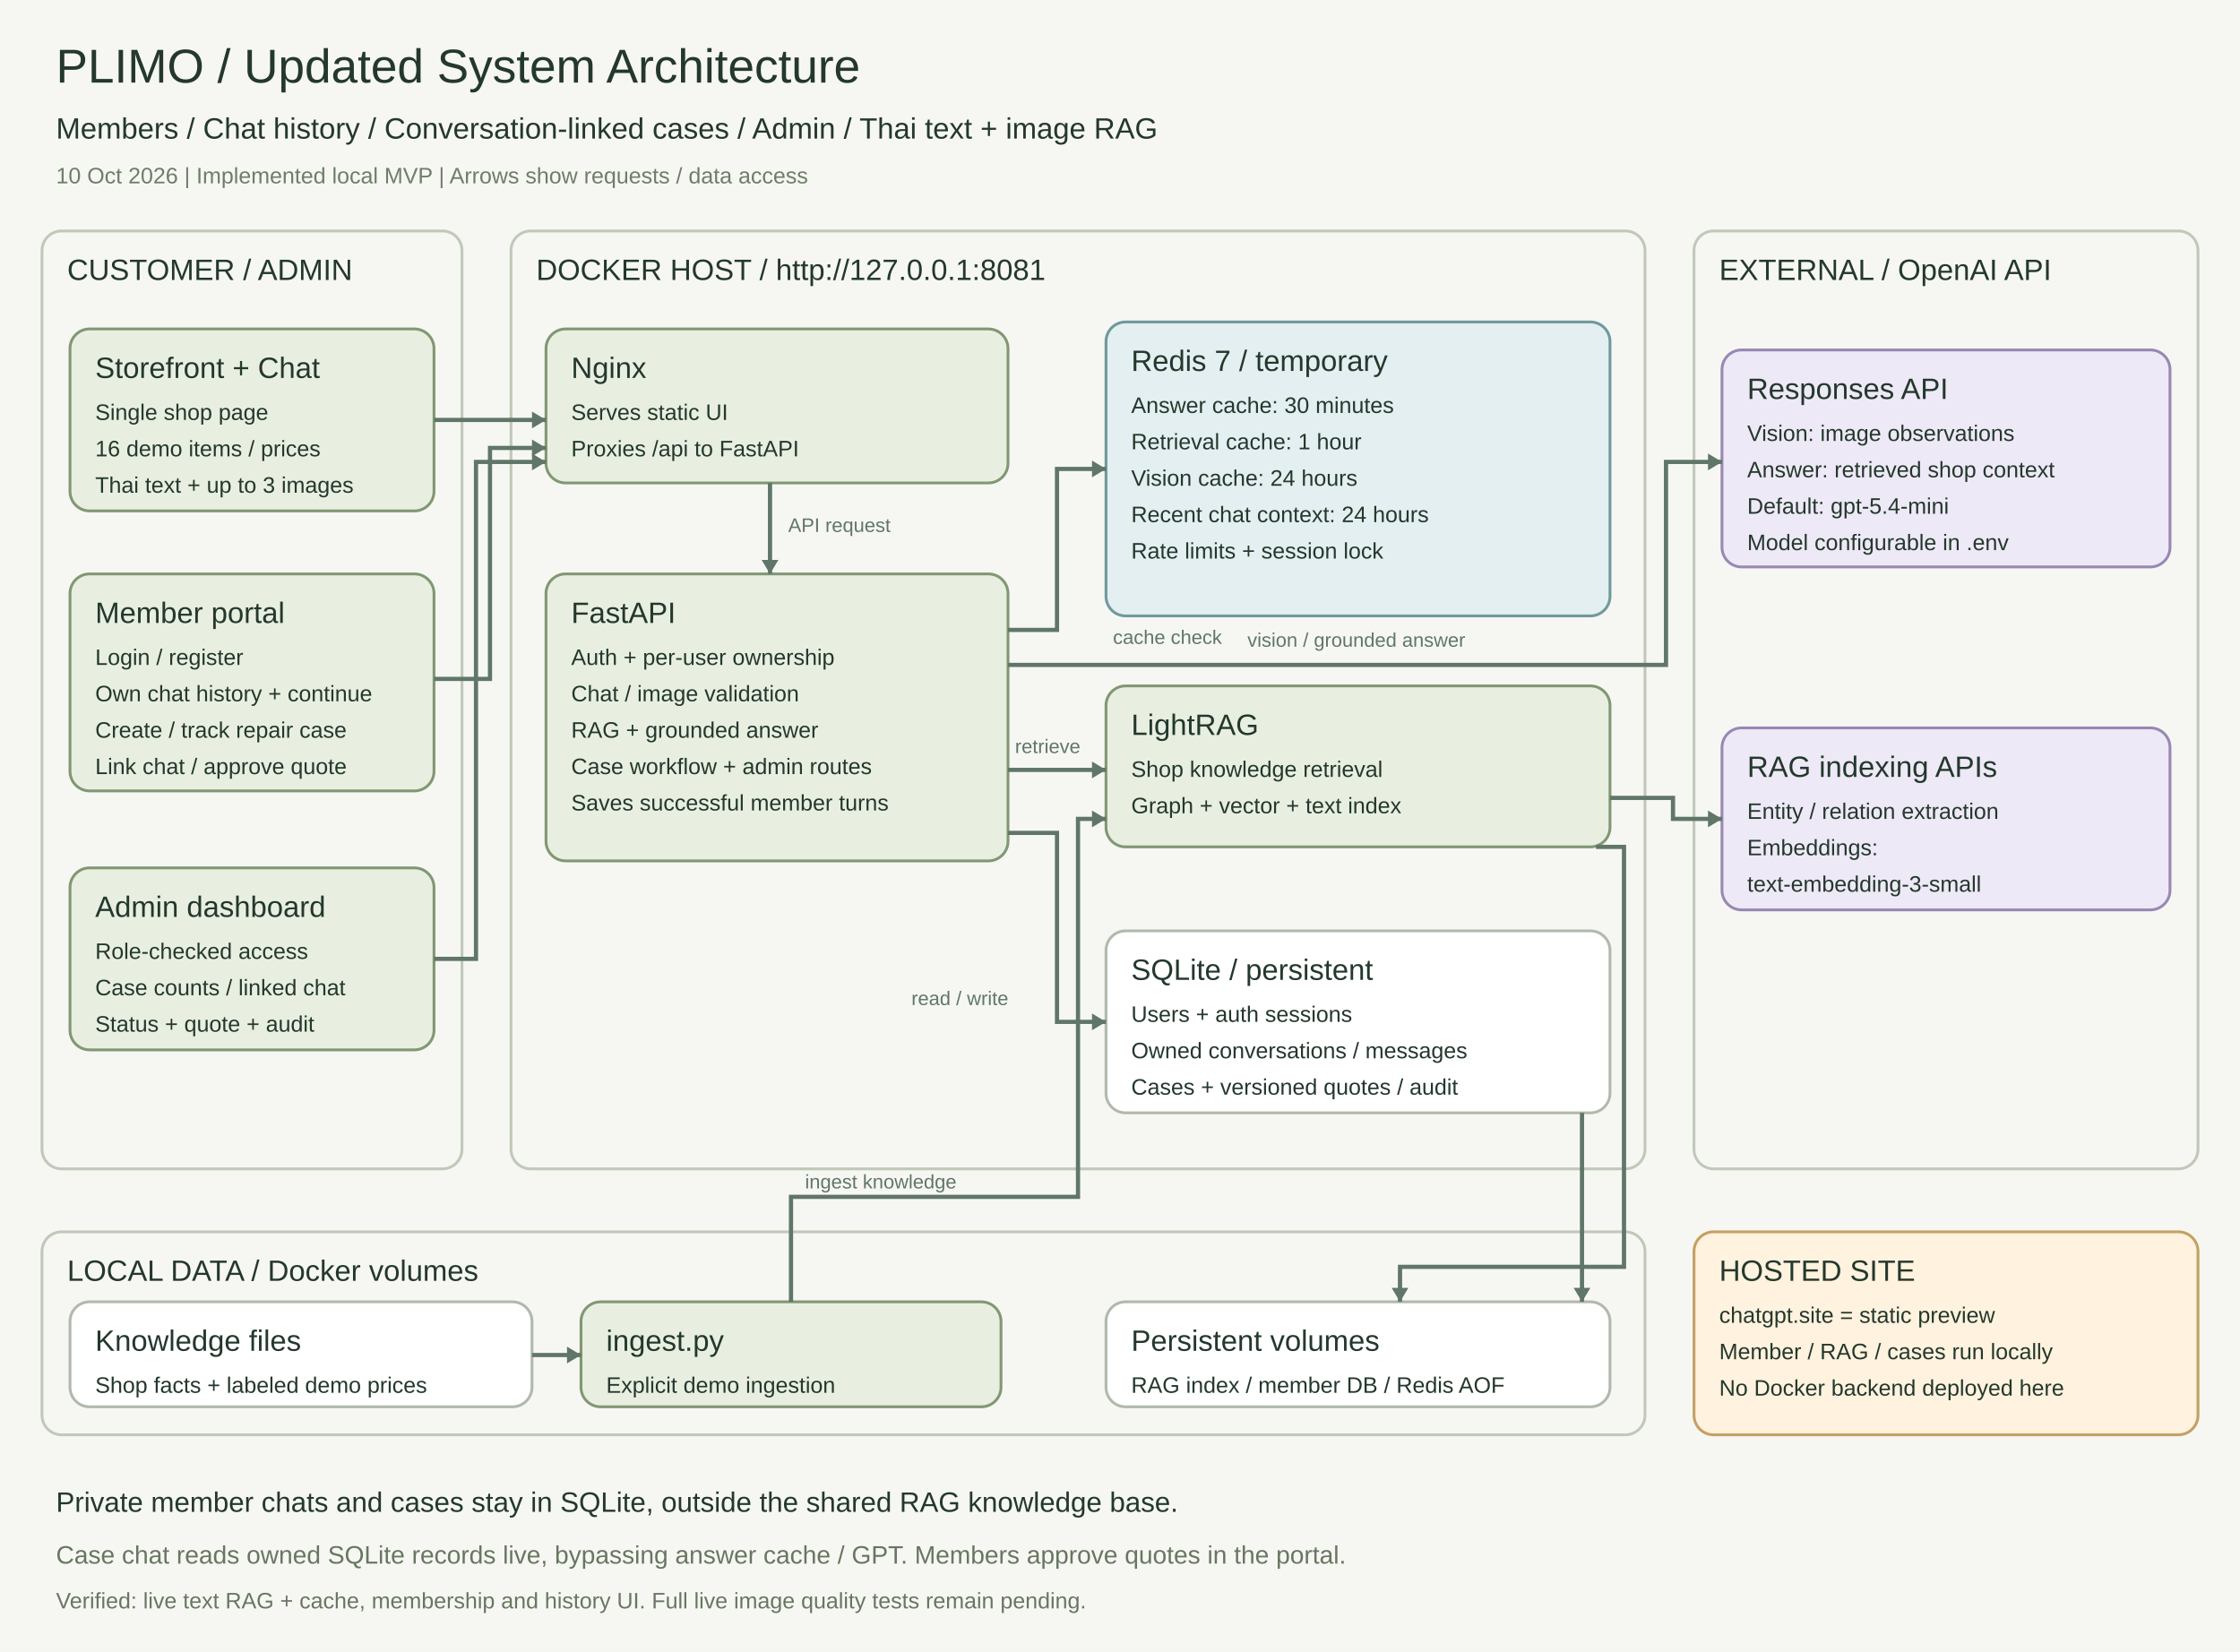
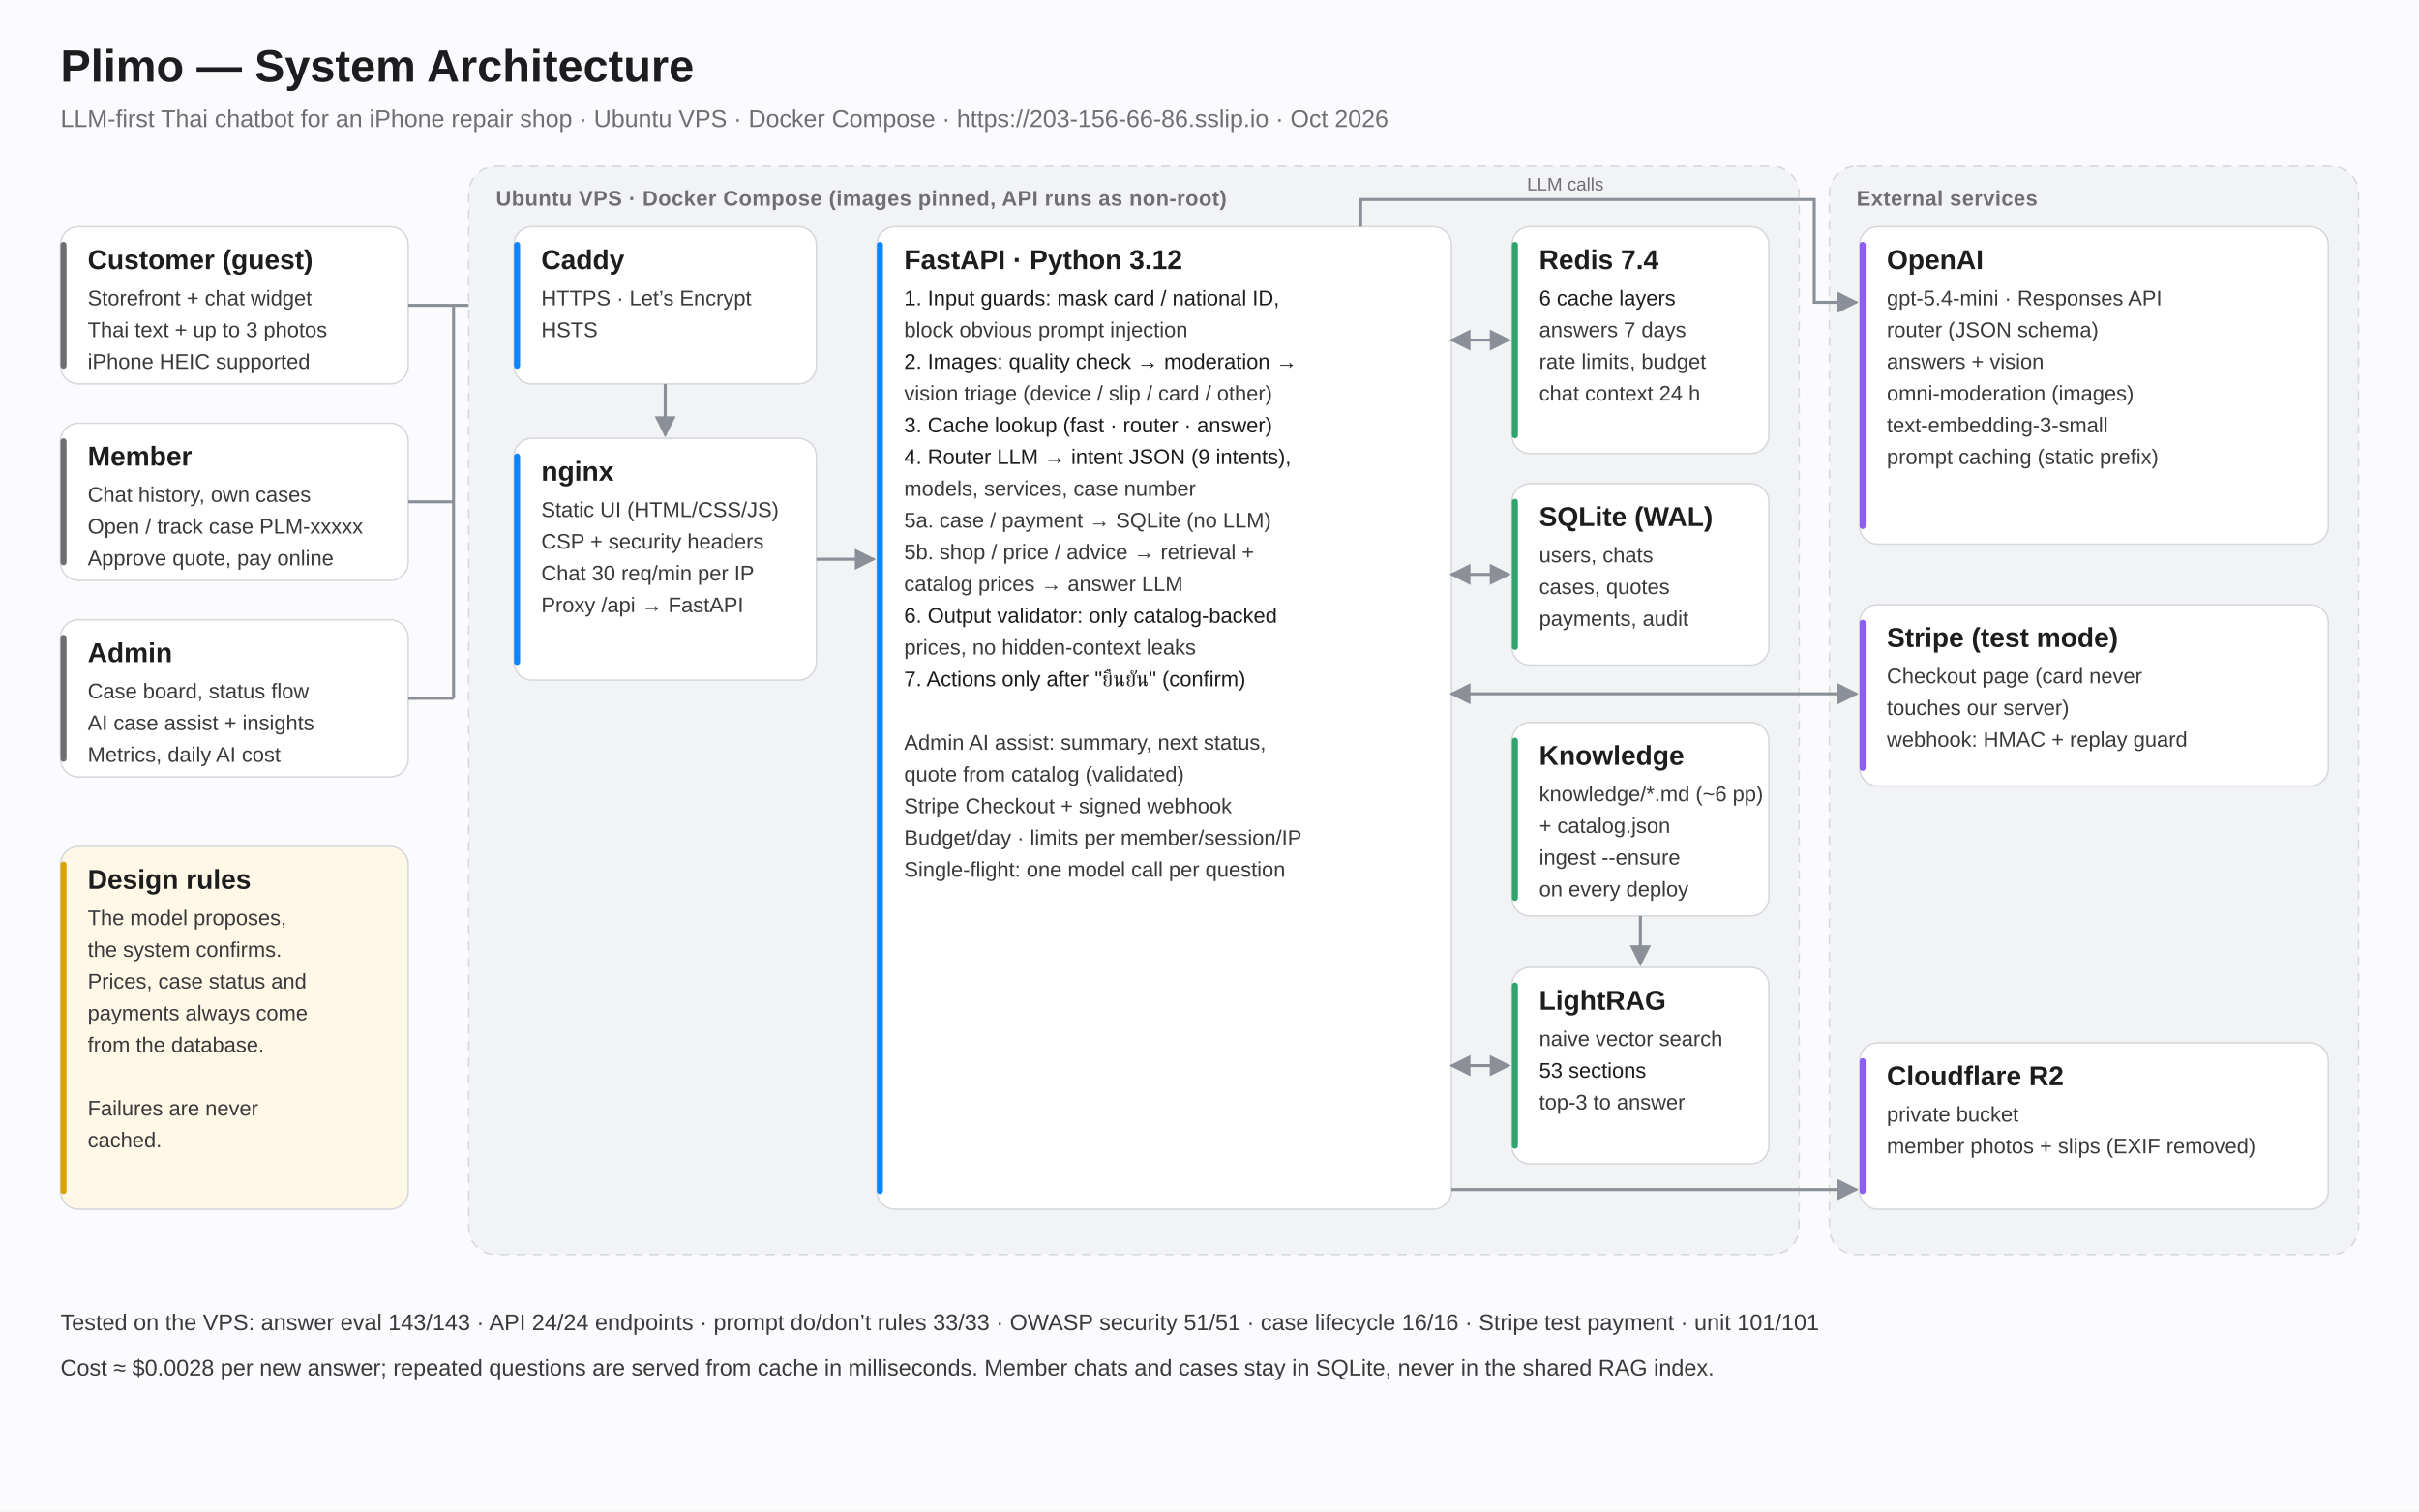
- <svg xmlns="http://www.w3.org/2000/svg" width="1600" height="1180" viewBox="0 0 1600 1180">
-   <rect width="1600" height="1180" fill="#f6f7f3" />
-   <text x="40" y="59" font-family="Thonburi,Arial,sans-serif" font-size="34" fill="#24382d">PLIMO / Updated System Architecture</text>
-   <text x="40" y="99" font-family="Thonburi,Arial,sans-serif" font-size="21" fill="#24382d">Members / Chat history / Conversation-linked cases / Admin / Thai text + image RAG</text>
-   <text x="40" y="131" font-family="Thonburi,Arial,sans-serif" font-size="16" fill="#6e7d68">10 Oct 2026   |   Implemented local MVP   |   Arrows show requests / data access</text>
-   <rect x="30" y="165" width="300" height="670" rx="14" fill="#f6f7f3" stroke="#c0c8ba" stroke-width="2" />
-   <text x="48" y="200" font-family="Thonburi,Arial,sans-serif" font-size="21" fill="#24382d">CUSTOMER / ADMIN</text>
-   <rect x="50" y="235" width="260" height="130" rx="14" fill="#e8efe1" stroke="#829773" stroke-width="2" />
-   <text x="68" y="270" font-family="Thonburi,Arial,sans-serif" font-size="21" fill="#24382d">Storefront + Chat</text>
-   <text x="68" y="300" font-family="Thonburi,Arial,sans-serif" font-size="16" fill="#24382d">Single shop page</text>
-   <text x="68" y="326" font-family="Thonburi,Arial,sans-serif" font-size="16" fill="#24382d">16 demo items / prices</text>
-   <text x="68" y="352" font-family="Thonburi,Arial,sans-serif" font-size="16" fill="#24382d">Thai text + up to 3 images</text>
-   <rect x="50" y="410" width="260" height="155" rx="14" fill="#e8efe1" stroke="#829773" stroke-width="2" />
-   <text x="68" y="445" font-family="Thonburi,Arial,sans-serif" font-size="21" fill="#24382d">Member portal</text>
-   <text x="68" y="475" font-family="Thonburi,Arial,sans-serif" font-size="16" fill="#24382d">Login / register</text>
-   <text x="68" y="501" font-family="Thonburi,Arial,sans-serif" font-size="16" fill="#24382d">Own chat history + continue</text>
-   <text x="68" y="527" font-family="Thonburi,Arial,sans-serif" font-size="16" fill="#24382d">Create / track repair case</text>
-   <text x="68" y="553" font-family="Thonburi,Arial,sans-serif" font-size="16" fill="#24382d">Link chat / approve quote</text>
-   <rect x="50" y="620" width="260" height="130" rx="14" fill="#e8efe1" stroke="#829773" stroke-width="2" />
-   <text x="68" y="655" font-family="Thonburi,Arial,sans-serif" font-size="21" fill="#24382d">Admin dashboard</text>
-   <text x="68" y="685" font-family="Thonburi,Arial,sans-serif" font-size="16" fill="#24382d">Role-checked access</text>
-   <text x="68" y="711" font-family="Thonburi,Arial,sans-serif" font-size="16" fill="#24382d">Case counts / linked chat</text>
-   <text x="68" y="737" font-family="Thonburi,Arial,sans-serif" font-size="16" fill="#24382d">Status + quote + audit</text>
-   <rect x="365" y="165" width="810" height="670" rx="14" fill="#f6f7f3" stroke="#c0c8ba" stroke-width="2" />
-   <text x="383" y="200" font-family="Thonburi,Arial,sans-serif" font-size="21" fill="#24382d">DOCKER HOST / http://127.0.0.1:8081</text>
-   <rect x="390" y="235" width="330" height="110" rx="14" fill="#e8efe1" stroke="#829773" stroke-width="2" />
-   <text x="408" y="270" font-family="Thonburi,Arial,sans-serif" font-size="21" fill="#24382d">Nginx</text>
-   <text x="408" y="300" font-family="Thonburi,Arial,sans-serif" font-size="16" fill="#24382d">Serves static UI</text>
-   <text x="408" y="326" font-family="Thonburi,Arial,sans-serif" font-size="16" fill="#24382d">Proxies /api to FastAPI</text>
-   <rect x="390" y="410" width="330" height="205" rx="14" fill="#e8efe1" stroke="#829773" stroke-width="2" />
-   <text x="408" y="445" font-family="Thonburi,Arial,sans-serif" font-size="21" fill="#24382d">FastAPI</text>
-   <text x="408" y="475" font-family="Thonburi,Arial,sans-serif" font-size="16" fill="#24382d">Auth + per-user ownership</text>
-   <text x="408" y="501" font-family="Thonburi,Arial,sans-serif" font-size="16" fill="#24382d">Chat / image validation</text>
-   <text x="408" y="527" font-family="Thonburi,Arial,sans-serif" font-size="16" fill="#24382d">RAG + grounded answer</text>
-   <text x="408" y="553" font-family="Thonburi,Arial,sans-serif" font-size="16" fill="#24382d">Case workflow + admin routes</text>
-   <text x="408" y="579" font-family="Thonburi,Arial,sans-serif" font-size="16" fill="#24382d">Saves successful member turns</text>
-   <rect x="790" y="230" width="360" height="210" rx="14" fill="#e3eff0" stroke="#70999d" stroke-width="2" />
-   <text x="808" y="265" font-family="Thonburi,Arial,sans-serif" font-size="21" fill="#24382d">Redis 7 / temporary</text>
-   <text x="808" y="295" font-family="Thonburi,Arial,sans-serif" font-size="16" fill="#24382d">Answer cache: 30 minutes</text>
-   <text x="808" y="321" font-family="Thonburi,Arial,sans-serif" font-size="16" fill="#24382d">Retrieval cache: 1 hour</text>
-   <text x="808" y="347" font-family="Thonburi,Arial,sans-serif" font-size="16" fill="#24382d">Vision cache: 24 hours</text>
-   <text x="808" y="373" font-family="Thonburi,Arial,sans-serif" font-size="16" fill="#24382d">Recent chat context: 24 hours</text>
-   <text x="808" y="399" font-family="Thonburi,Arial,sans-serif" font-size="16" fill="#24382d">Rate limits + session lock</text>
-   <rect x="790" y="490" width="360" height="115" rx="14" fill="#e8efe1" stroke="#829773" stroke-width="2" />
-   <text x="808" y="525" font-family="Thonburi,Arial,sans-serif" font-size="21" fill="#24382d">LightRAG</text>
-   <text x="808" y="555" font-family="Thonburi,Arial,sans-serif" font-size="16" fill="#24382d">Shop knowledge retrieval</text>
-   <text x="808" y="581" font-family="Thonburi,Arial,sans-serif" font-size="16" fill="#24382d">Graph + vector + text index</text>
-   <rect x="790" y="665" width="360" height="130" rx="14" fill="#fff" stroke="#b1b9ac" stroke-width="2" />
-   <text x="808" y="700" font-family="Thonburi,Arial,sans-serif" font-size="21" fill="#24382d">SQLite / persistent</text>
-   <text x="808" y="730" font-family="Thonburi,Arial,sans-serif" font-size="16" fill="#24382d">Users + auth sessions</text>
-   <text x="808" y="756" font-family="Thonburi,Arial,sans-serif" font-size="16" fill="#24382d">Owned conversations / messages</text>
-   <text x="808" y="782" font-family="Thonburi,Arial,sans-serif" font-size="16" fill="#24382d">Cases + versioned quotes / audit</text>
-   <rect x="1210" y="165" width="360" height="670" rx="14" fill="#f6f7f3" stroke="#c0c8ba" stroke-width="2" />
-   <text x="1228" y="200" font-family="Thonburi,Arial,sans-serif" font-size="21" fill="#24382d">EXTERNAL / OpenAI API</text>
-   <rect x="1230" y="250" width="320" height="155" rx="14" fill="#eee9f6" stroke="#9888b3" stroke-width="2" />
-   <text x="1248" y="285" font-family="Thonburi,Arial,sans-serif" font-size="21" fill="#24382d">Responses API</text>
-   <text x="1248" y="315" font-family="Thonburi,Arial,sans-serif" font-size="16" fill="#24382d">Vision: image observations</text>
-   <text x="1248" y="341" font-family="Thonburi,Arial,sans-serif" font-size="16" fill="#24382d">Answer: retrieved shop context</text>
-   <text x="1248" y="367" font-family="Thonburi,Arial,sans-serif" font-size="16" fill="#24382d">Default: gpt-5.4-mini</text>
-   <text x="1248" y="393" font-family="Thonburi,Arial,sans-serif" font-size="16" fill="#24382d">Model configurable in .env</text>
-   <rect x="1230" y="520" width="320" height="130" rx="14" fill="#eee9f6" stroke="#9888b3" stroke-width="2" />
-   <text x="1248" y="555" font-family="Thonburi,Arial,sans-serif" font-size="21" fill="#24382d">RAG indexing APIs</text>
-   <text x="1248" y="585" font-family="Thonburi,Arial,sans-serif" font-size="16" fill="#24382d">Entity / relation extraction</text>
-   <text x="1248" y="611" font-family="Thonburi,Arial,sans-serif" font-size="16" fill="#24382d">Embeddings:</text>
-   <text x="1248" y="637" font-family="Thonburi,Arial,sans-serif" font-size="16" fill="#24382d">text-embedding-3-small</text>
-   <polyline points="310,300 390,300" fill="none" stroke="#607669" stroke-width="3" />
-   <polygon points="390,300 380,294 380,306" fill="#607669" />
-   <polyline points="310,485 350,485 350,320 390,320" fill="none" stroke="#607669" stroke-width="3" />
-   <polygon points="390,320 380,314 380,326" fill="#607669" />
-   <polyline points="310,685 340,685 340,330 390,330" fill="none" stroke="#607669" stroke-width="3" />
-   <polygon points="390,330 380,324 380,336" fill="#607669" />
-   <polyline points="550,345 550,410" fill="none" stroke="#607669" stroke-width="3" />
-   <polygon points="550,410 544,400 556,400" fill="#607669" />
-   <text x="563" y="380" font-family="Thonburi,Arial,sans-serif" font-size="14" fill="#607669">API request</text>
-   <polyline points="720,450 755,450 755,335 790,335" fill="none" stroke="#607669" stroke-width="3" />
-   <polygon points="790,335 780,329 780,341" fill="#607669" />
-   <text x="795" y="460" font-family="Thonburi,Arial,sans-serif" font-size="14" fill="#607669">cache check</text>
-   <polyline points="720,550 790,550" fill="none" stroke="#607669" stroke-width="3" />
-   <polygon points="790,550 780,544 780,556" fill="#607669" />
-   <text x="725" y="538" font-family="Thonburi,Arial,sans-serif" font-size="14" fill="#607669">retrieve</text>
-   <polyline points="720,595 755,595 755,730 790,730" fill="none" stroke="#607669" stroke-width="3" />
-   <polygon points="790,730 780,724 780,736" fill="#607669" />
-   <text x="651" y="718" font-family="Thonburi,Arial,sans-serif" font-size="14" fill="#607669">read / write</text>
-   <polyline points="720,475 770,475 1190,475 1190,330 1230,330" fill="none" stroke="#607669" stroke-width="3" />
-   <polygon points="1230,330 1220,324 1220,336" fill="#607669" />
-   <text x="891" y="462" font-family="Thonburi,Arial,sans-serif" font-size="14" fill="#607669">vision / grounded answer</text>
-   <rect x="30" y="880" width="1145" height="145" rx="14" fill="#f6f7f3" stroke="#c0c8ba" stroke-width="2" />
-   <text x="48" y="915" font-family="Thonburi,Arial,sans-serif" font-size="21" fill="#24382d">LOCAL DATA / Docker volumes</text>
-   <rect x="50" y="930" width="330" height="75" rx="14" fill="#fff" stroke="#b1b9ac" stroke-width="2" />
-   <text x="68" y="965" font-family="Thonburi,Arial,sans-serif" font-size="21" fill="#24382d">Knowledge files</text>
-   <text x="68" y="995" font-family="Thonburi,Arial,sans-serif" font-size="16" fill="#24382d">Shop facts + labeled demo prices</text>
-   <rect x="415" y="930" width="300" height="75" rx="14" fill="#e8efe1" stroke="#829773" stroke-width="2" />
-   <text x="433" y="965" font-family="Thonburi,Arial,sans-serif" font-size="21" fill="#24382d">ingest.py</text>
-   <text x="433" y="995" font-family="Thonburi,Arial,sans-serif" font-size="16" fill="#24382d">Explicit demo ingestion</text>
-   <rect x="790" y="930" width="360" height="75" rx="14" fill="#fff" stroke="#b1b9ac" stroke-width="2" />
-   <text x="808" y="965" font-family="Thonburi,Arial,sans-serif" font-size="21" fill="#24382d">Persistent volumes</text>
-   <text x="808" y="995" font-family="Thonburi,Arial,sans-serif" font-size="16" fill="#24382d">RAG index / member DB / Redis AOF</text>
-   <polyline points="380,968 415,968" fill="none" stroke="#607669" stroke-width="3" />
-   <polygon points="415,968 405,962 405,974" fill="#607669" />
-   <polyline points="565,930 565,855 770,855 770,585 790,585" fill="none" stroke="#607669" stroke-width="3" />
-   <polygon points="790,585 780,579 780,591" fill="#607669" />
-   <text x="575" y="849" font-family="Thonburi,Arial,sans-serif" font-size="14" fill="#607669">ingest knowledge</text>
-   <polyline points="1130,795 1130,930" fill="none" stroke="#607669" stroke-width="3" />
-   <polygon points="1130,930 1124,920 1136,920" fill="#607669" />
-   <polyline points="1140,605 1160,605 1160,905 1000,905 1000,930" fill="none" stroke="#607669" stroke-width="3" />
-   <polygon points="1000,930 994,920 1006,920" fill="#607669" />
-   <polyline points="1150,570 1195,570 1195,585 1230,585" fill="none" stroke="#607669" stroke-width="3" />
-   <polygon points="1230,585 1220,579 1220,591" fill="#607669" />
-   <rect x="1210" y="880" width="360" height="145" rx="14" fill="#fff2de" stroke="#c4a063" stroke-width="2" />
-   <text x="1228" y="915" font-family="Thonburi,Arial,sans-serif" font-size="21" fill="#24382d">HOSTED SITE</text>
-   <text x="1228" y="945" font-family="Thonburi,Arial,sans-serif" font-size="16" fill="#24382d">chatgpt.site = static preview</text>
-   <text x="1228" y="971" font-family="Thonburi,Arial,sans-serif" font-size="16" fill="#24382d">Member / RAG / cases run locally</text>
-   <text x="1228" y="997" font-family="Thonburi,Arial,sans-serif" font-size="16" fill="#24382d">No Docker backend deployed here</text>
-   <text x="40" y="1080" font-family="Thonburi,Arial,sans-serif" font-size="20" fill="#24382d">Private member chats and cases stay in SQLite, outside the shared RAG knowledge base.</text>
-   <text x="40" y="1117" font-family="Thonburi,Arial,sans-serif" font-size="18" fill="#687661">Case chat reads owned SQLite records live, bypassing answer cache / GPT. Members approve quotes in the portal.</text>
-   <text x="40" y="1149" font-family="Thonburi,Arial,sans-serif" font-size="16" fill="#687661">Verified: live text RAG + cache, membership and history UI. Full live image quality tests remain pending.</text>
+ <svg xmlns="http://www.w3.org/2000/svg" width="1600" height="1000" viewBox="0 0 1600 1000">
+   <style>
+ text{font-family:-apple-system,"SF Pro Text","Helvetica Neue","Thonburi",Arial,sans-serif;fill:#1d1d1f}
+ .h1{font-size:30px;font-weight:700}.sub{font-size:16px;fill:#6e6e73}
+ .group{font-size:14px;font-weight:600;fill:#6e6e73;letter-spacing:.02em}
+ .title{font-size:18px;font-weight:700}.line{font-size:14px;fill:#3a3a3c}.step{font-size:14px;fill:#1d1d1f}
+ .label{font-size:12px;fill:#6e6e73}.foot{font-size:15px;fill:#3a3a3c}
+ </style>
+   <defs>
+     <marker id="a" viewBox="0 0 10 10" refX="9" refY="5" markerWidth="7" markerHeight="7" orient="auto-start-reverse">
+       <path d="M0,0L10,5L0,10z" fill="#8a8f98" />
+     </marker>
+   </defs>
+   <rect width="1600" height="1000" fill="#fbfbfd" />
+   <text x="40" y="54" class="h1">Plimo — System Architecture</text>
+   <text x="40" y="84" class="sub">LLM-first Thai chatbot for an iPhone repair shop · Ubuntu VPS · Docker Compose · https://203-156-66-86.sslip.io · Oct 2026</text>
+   <rect x="40" y="150" width="230" height="104" rx="12" fill="#ffffff" stroke="#d6d8dc" />
+   <rect x="40" y="160" width="4" height="84" rx="2" fill="#6e6e73" />
+   <text x="58" y="178" class="title">Customer (guest)</text>
+   <text x="58" y="202" class="line">Storefront + chat widget</text>
+   <text x="58" y="223" class="line">Thai text + up to 3 photos</text>
+   <text x="58" y="244" class="line">iPhone HEIC supported</text>
+   <rect x="40" y="280" width="230" height="104" rx="12" fill="#ffffff" stroke="#d6d8dc" />
+   <rect x="40" y="290" width="4" height="84" rx="2" fill="#6e6e73" />
+   <text x="58" y="308" class="title">Member</text>
+   <text x="58" y="332" class="line">Chat history, own cases</text>
+   <text x="58" y="353" class="line">Open / track case PLM-xxxxx</text>
+   <text x="58" y="374" class="line">Approve quote, pay online</text>
+   <rect x="40" y="410" width="230" height="104" rx="12" fill="#ffffff" stroke="#d6d8dc" />
+   <rect x="40" y="420" width="4" height="84" rx="2" fill="#6e6e73" />
+   <text x="58" y="438" class="title">Admin</text>
+   <text x="58" y="462" class="line">Case board, status flow</text>
+   <text x="58" y="483" class="line">AI case assist + insights</text>
+   <text x="58" y="504" class="line">Metrics, daily AI cost</text>
+   <line x1="270" y1="202" x2="300" y2="202" stroke="#8a8f98" stroke-width="2" />
+   <line x1="270" y1="332" x2="300" y2="332" stroke="#8a8f98" stroke-width="2" />
+   <line x1="270" y1="462" x2="300" y2="462" stroke="#8a8f98" stroke-width="2" />
+   <polyline points="300,462 300,202 338,202" fill="none" stroke="#8a8f98" stroke-width="2" marker-end="url(#a)" />
+   <rect x="310" y="110" width="880" height="720" rx="18" fill="#f2f3f5" stroke="#d6d8dc" stroke-dasharray="6 5" />
+   <text x="328" y="136" class="group">Ubuntu VPS · Docker Compose (images pinned, API runs as non-root)</text>
+   <rect x="340" y="150" width="200" height="104" rx="12" fill="#ffffff" stroke="#d6d8dc" />
+   <rect x="340" y="160" width="4" height="84" rx="2" fill="#0a84ff" />
+   <text x="358" y="178" class="title">Caddy</text>
+   <text x="358" y="202" class="line">HTTPS · Let’s Encrypt</text>
+   <text x="358" y="223" class="line">HSTS</text>
+   <polyline points="440,254 440,288" fill="none" stroke="#8a8f98" stroke-width="2" marker-end="url(#a)" />
+   <rect x="340" y="290" width="200" height="160" rx="12" fill="#ffffff" stroke="#d6d8dc" />
+   <rect x="340" y="300" width="4" height="140" rx="2" fill="#0a84ff" />
+   <text x="358" y="318" class="title">nginx</text>
+   <text x="358" y="342" class="line">Static UI (HTML/CSS/JS)</text>
+   <text x="358" y="363" class="line">CSP + security headers</text>
+   <text x="358" y="384" class="line">Chat 30 req/min per IP</text>
+   <text x="358" y="405" class="line">Proxy /api → FastAPI</text>
+   <polyline points="540,370 578,370" fill="none" stroke="#8a8f98" stroke-width="2" marker-end="url(#a)" />
+   <rect x="580" y="150" width="380" height="650" rx="12" fill="#ffffff" stroke="#d6d8dc" />
+   <rect x="580" y="160" width="4" height="630" rx="2" fill="#0a84ff" />
+   <text x="598" y="178" class="title">FastAPI · Python 3.12</text>
+   <text x="598" y="202" class="step">1. Input guards: mask card / national ID,</text>
+   <text x="598" y="223" class="line">    block obvious prompt injection</text>
+   <text x="598" y="244" class="step">2. Images: quality check → moderation →</text>
+   <text x="598" y="265" class="line">    vision triage (device / slip / card / other)</text>
+   <text x="598" y="286" class="step">3. Cache lookup (fast · router · answer)</text>
+   <text x="598" y="307" class="step">4. Router LLM → intent JSON (9 intents),</text>
+   <text x="598" y="328" class="line">    models, services, case number</text>
+   <text x="598" y="349" class="line">5a. case / payment → SQLite (no LLM)</text>
+   <text x="598" y="370" class="line">5b. shop / price / advice → retrieval +</text>
+   <text x="598" y="391" class="line">     catalog prices → answer LLM</text>
+   <text x="598" y="412" class="step">6. Output validator: only catalog-backed</text>
+   <text x="598" y="433" class="line">    prices, no hidden-context leaks</text>
+   <text x="598" y="454" class="step">7. Actions only after "ยืนยัน" (confirm)</text>
+   <text x="598" y="475" class="line" />
+   <text x="598" y="496" class="line">Admin AI assist: summary, next status,</text>
+   <text x="598" y="517" class="line">  quote from catalog (validated)</text>
+   <text x="598" y="538" class="line">Stripe Checkout + signed webhook</text>
+   <text x="598" y="559" class="line">Budget/day · limits per member/session/IP</text>
+   <text x="598" y="580" class="line">Single-flight: one model call per question</text>
+   <rect x="1000" y="150" width="170" height="150" rx="12" fill="#ffffff" stroke="#d6d8dc" />
+   <rect x="1000" y="160" width="4" height="130" rx="2" fill="#30a46c" />
+   <text x="1018" y="178" class="title">Redis 7.4</text>
+   <text x="1018" y="202" class="step">6 cache layers</text>
+   <text x="1018" y="223" class="line">answers 7 days</text>
+   <text x="1018" y="244" class="line">rate limits, budget</text>
+   <text x="1018" y="265" class="line">chat context 24 h</text>
+   <rect x="1000" y="320" width="170" height="120" rx="12" fill="#ffffff" stroke="#d6d8dc" />
+   <rect x="1000" y="330" width="4" height="100" rx="2" fill="#30a46c" />
+   <text x="1018" y="348" class="title">SQLite (WAL)</text>
+   <text x="1018" y="372" class="line">users, chats</text>
+   <text x="1018" y="393" class="line">cases, quotes</text>
+   <text x="1018" y="414" class="line">payments, audit</text>
+   <rect x="1000" y="478" width="170" height="128" rx="12" fill="#ffffff" stroke="#d6d8dc" />
+   <rect x="1000" y="488" width="4" height="108" rx="2" fill="#30a46c" />
+   <text x="1018" y="506" class="title">Knowledge</text>
+   <text x="1018" y="530" class="line">knowledge/*.md (~6 pp)</text>
+   <text x="1018" y="551" class="line">+ catalog.json</text>
+   <text x="1018" y="572" class="line">ingest --ensure</text>
+   <text x="1018" y="593" class="line">on every deploy</text>
+   <rect x="1000" y="640" width="170" height="130" rx="12" fill="#ffffff" stroke="#d6d8dc" />
+   <rect x="1000" y="650" width="4" height="110" rx="2" fill="#30a46c" />
+   <text x="1018" y="668" class="title">LightRAG</text>
+   <text x="1018" y="692" class="line">naive vector search</text>
+   <text x="1018" y="713" class="step">53 sections</text>
+   <text x="1018" y="734" class="line">top-3 to answer</text>
+   <polyline points="960,225 998,225" fill="none" stroke="#8a8f98" stroke-width="2" marker-start="url(#a)" marker-end="url(#a)" />
+   <polyline points="960,380 998,380" fill="none" stroke="#8a8f98" stroke-width="2" marker-start="url(#a)" marker-end="url(#a)" />
+   <polyline points="960,705 998,705" fill="none" stroke="#8a8f98" stroke-width="2" marker-start="url(#a)" marker-end="url(#a)" />
+   <polyline points="1085,606 1085,638" fill="none" stroke="#8a8f98" stroke-width="2" marker-end="url(#a)" />
+   <rect x="1210" y="110" width="350" height="720" rx="18" fill="#f2f3f5" stroke="#d6d8dc" stroke-dasharray="6 5" />
+   <text x="1228" y="136" class="group">External services</text>
+   <rect x="1230" y="150" width="310" height="210" rx="12" fill="#ffffff" stroke="#d6d8dc" />
+   <rect x="1230" y="160" width="4" height="190" rx="2" fill="#8e5cf7" />
+   <text x="1248" y="178" class="title">OpenAI</text>
+   <text x="1248" y="202" class="line">gpt-5.4-mini · Responses API</text>
+   <text x="1248" y="223" class="line">router (JSON schema)</text>
+   <text x="1248" y="244" class="line">answers + vision</text>
+   <text x="1248" y="265" class="line">omni-moderation (images)</text>
+   <text x="1248" y="286" class="line">text-embedding-3-small</text>
+   <text x="1248" y="307" class="line">prompt caching (static prefix)</text>
+   <rect x="1230" y="400" width="310" height="120" rx="12" fill="#ffffff" stroke="#d6d8dc" />
+   <rect x="1230" y="410" width="4" height="100" rx="2" fill="#8e5cf7" />
+   <text x="1248" y="428" class="title">Stripe (test mode)</text>
+   <text x="1248" y="452" class="line">Checkout page (card never</text>
+   <text x="1248" y="473" class="line">touches our server)</text>
+   <text x="1248" y="494" class="line">webhook: HMAC + replay guard</text>
+   <rect x="1230" y="690" width="310" height="110" rx="12" fill="#ffffff" stroke="#d6d8dc" />
+   <rect x="1230" y="700" width="4" height="90" rx="2" fill="#8e5cf7" />
+   <text x="1248" y="718" class="title">Cloudflare R2</text>
+   <text x="1248" y="742" class="line">private bucket</text>
+   <text x="1248" y="763" class="line">member photos + slips (EXIF removed)</text>
+   <polyline points="900,150 900,132 1200,132 1200,200 1228,200" fill="none" stroke="#8a8f98" stroke-width="2" marker-end="url(#a)" />
+   <text x="1010" y="126" class="label">LLM calls</text>
+   <polyline points="960,459 1228,459" fill="none" stroke="#8a8f98" stroke-width="2" marker-start="url(#a)" marker-end="url(#a)" />
+   <polyline points="960,787 1228,787" fill="none" stroke="#8a8f98" stroke-width="2" marker-end="url(#a)" />
+   <rect x="40" y="560" width="230" height="240" rx="12" fill="#fff8e6" stroke="#d6d8dc" />
+   <rect x="40" y="570" width="4" height="220" rx="2" fill="#d9a400" />
+   <text x="58" y="588" class="title">Design rules</text>
+   <text x="58" y="612" class="line">The model proposes,</text>
+   <text x="58" y="633" class="line">the system confirms.</text>
+   <text x="58" y="654" class="line">Prices, case status and</text>
+   <text x="58" y="675" class="line">payments always come</text>
+   <text x="58" y="696" class="line">from the database.</text>
+   <text x="58" y="717" class="line" />
+   <text x="58" y="738" class="line">Failures are never</text>
+   <text x="58" y="759" class="line">cached.</text>
+   <text x="40" y="880" class="foot">Tested on the VPS: answer eval 143/143 · API 24/24 endpoints · prompt do/don’t rules 33/33 · OWASP security 51/51 · case lifecycle 16/16 · Stripe test payment · unit 101/101</text>
+   <text x="40" y="910" class="foot">Cost ≈ $0.0028 per new answer; repeated questions are served from cache in milliseconds. Member chats and cases stay in SQLite, never in the shared RAG index.</text>
</svg>
